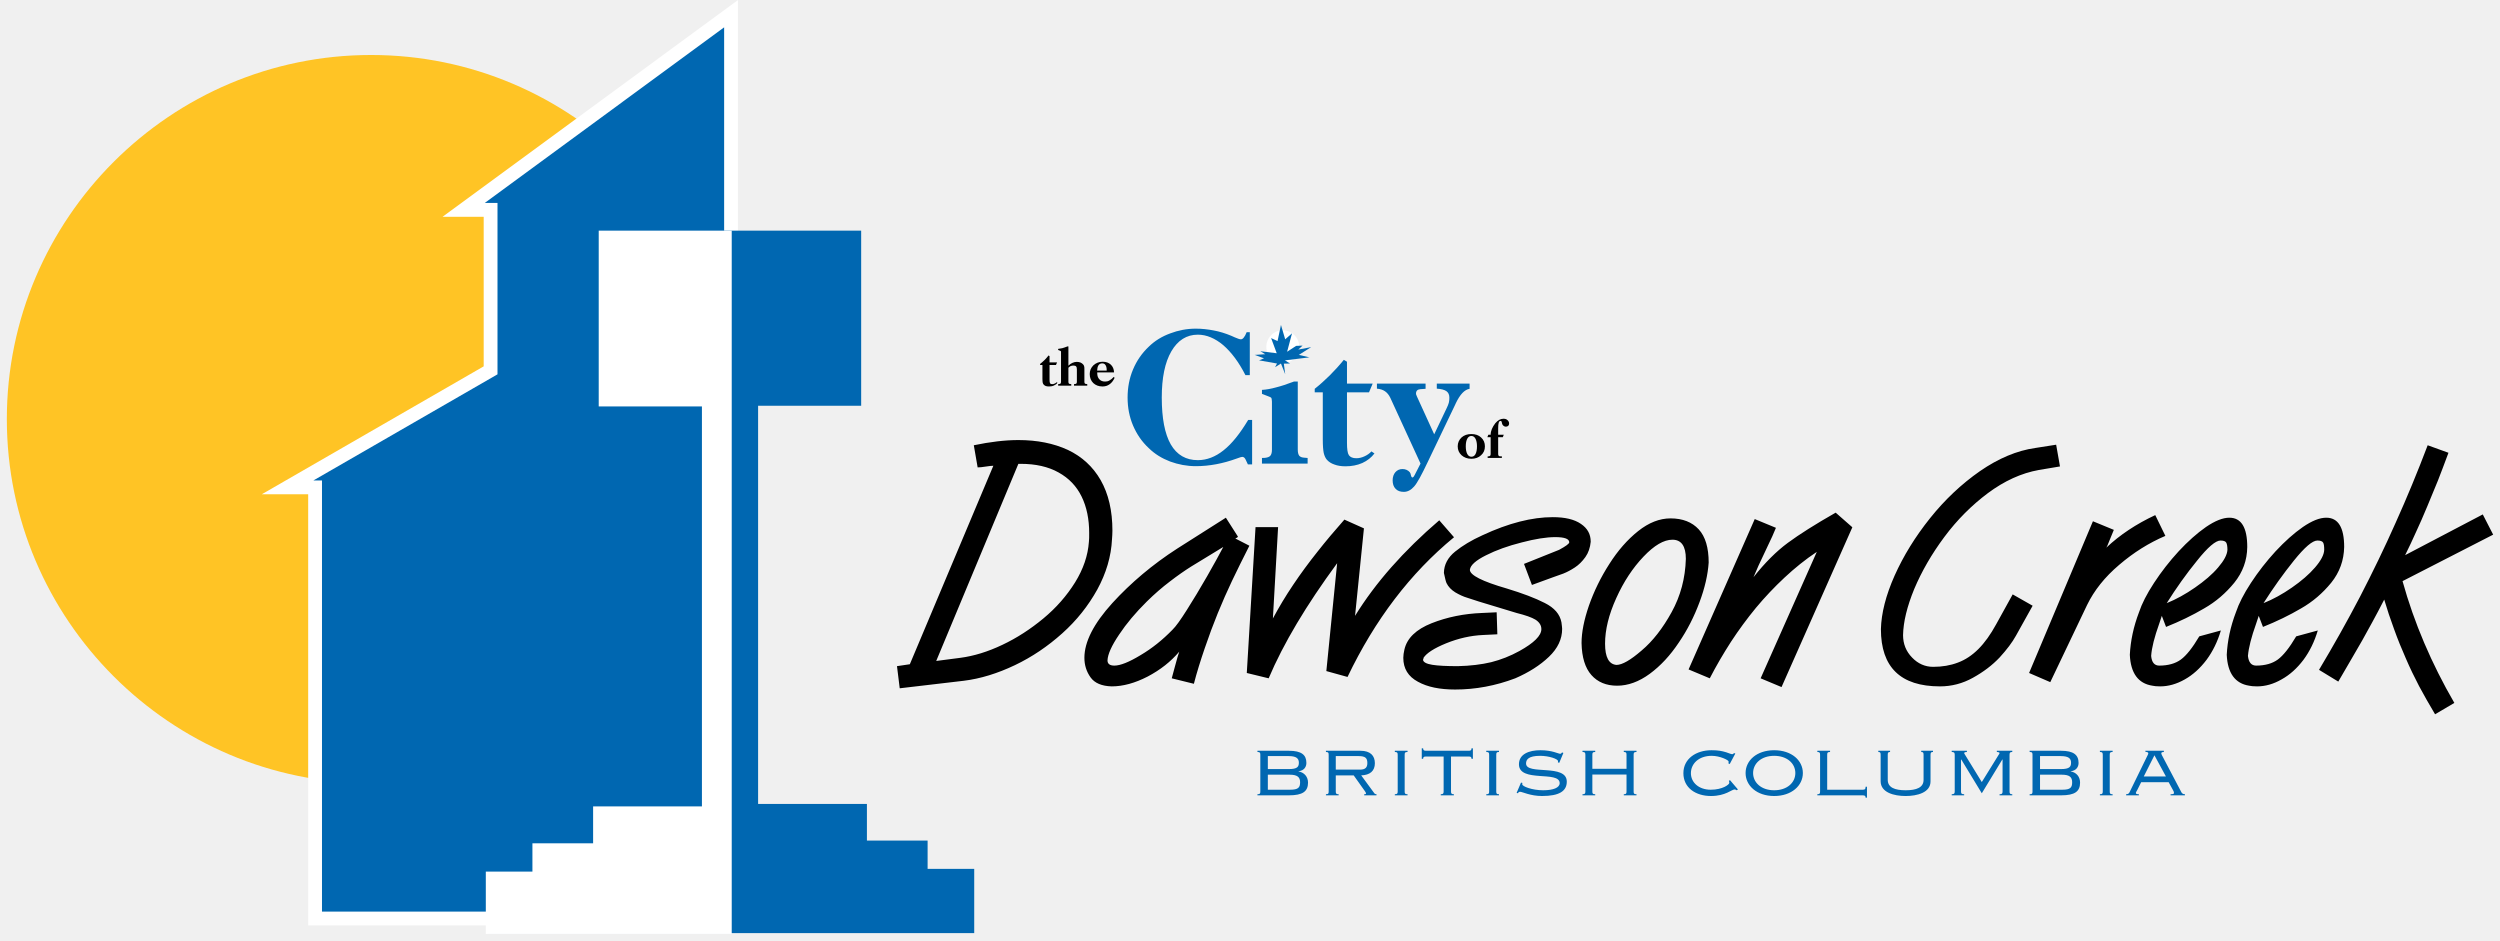
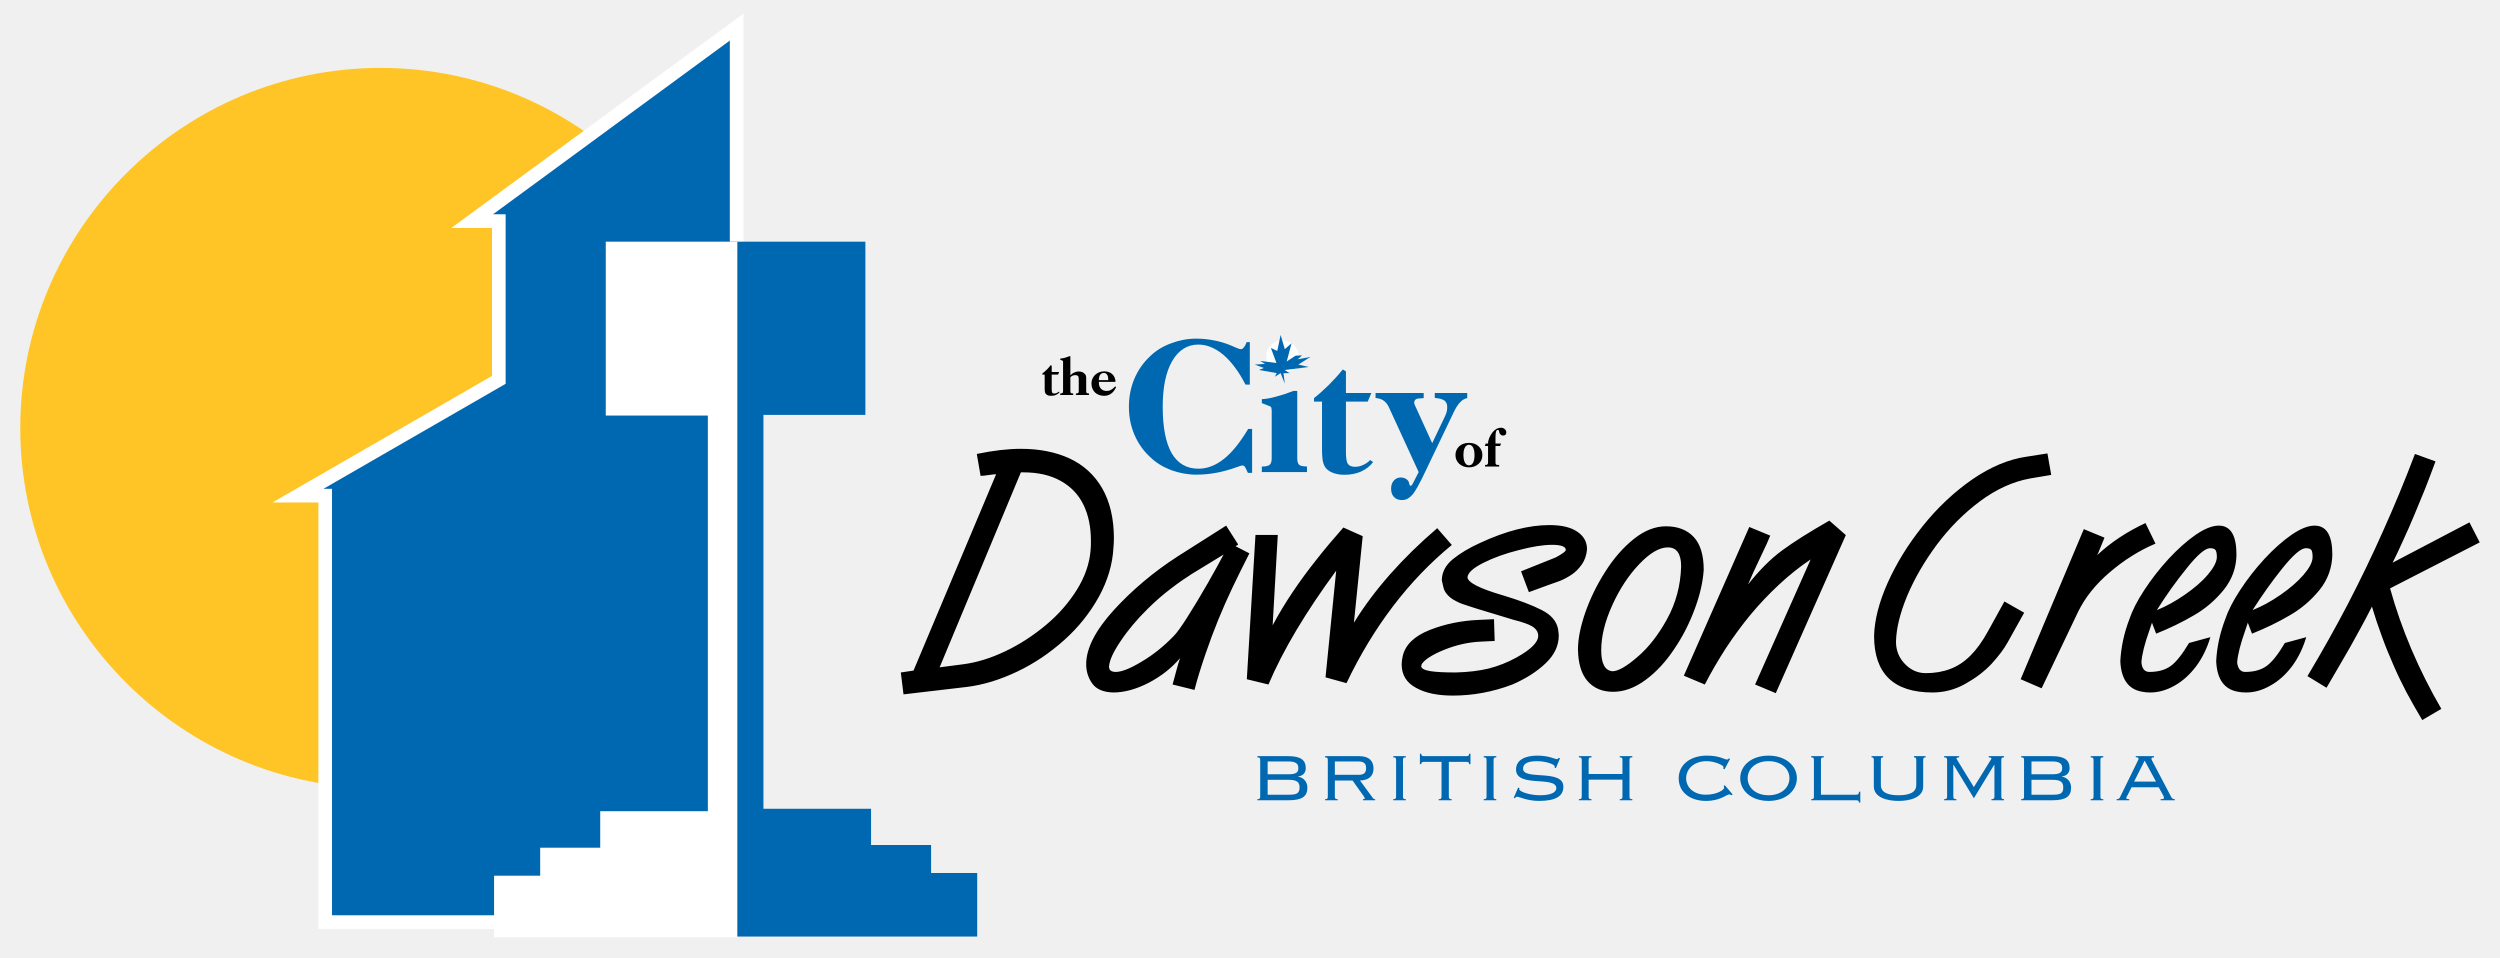
- <svg xmlns="http://www.w3.org/2000/svg" viewBox="34.83 35.99 182.89 68.82" width="731.55" height="275.3">
+ <svg xmlns="http://www.w3.org/2000/svg" viewBox="33.83 34.99 184.89 70.82" width="739.55" height="283.3">
  <path d="M61.98 40.01C76.65 40.01 88.62 51.97 88.62 66.65C88.62 81.32 76.65 93.29 61.98 93.29C47.3 93.29 35.33 81.32 35.33 66.65C35.33 51.97 47.3 40.01 61.98 40.01Z" fill="#ffc425" />
  <path d="M88.31 103.18L88.31 36.99L68.75 51.34L70.72 51.34L70.72 63.08L55.87 71.64L57.88 71.64L57.88 103.18L88.31 103.18Z" fill="#0067b1" stroke="#ffffff" stroke-width="1.01" />
  <path d="M78.83 52.86L97.83 52.86L97.83 65.67L90.29 65.67L90.29 94.8L98.25 94.8L98.25 97.48L102.69 97.48L102.69 99.55L106.1 99.55L106.1 104.25L70.56 104.25L70.56 99.55L73.97 99.55L73.97 97.48L78.41 97.48L78.41 94.8L86.37 94.8L86.37 65.67L78.83 65.67L78.83 52.86Z" fill="#0067b1" />
  <path d="M78.63 52.86L88.36 52.86L88.36 104.31L70.37 104.31L70.37 99.75L73.78 99.75L73.78 97.68L78.22 97.68L78.22 94.98L86.18 94.98L86.18 65.72L78.63 65.72L78.63 52.86Z" fill="#ffffff" />
  <path d="M111.09 62.69L110.92 62.69L110.92 62.61C111.03 62.53 111.13 62.43 111.24 62.33C111.34 62.23 111.44 62.12 111.54 61.99L111.61 62.04L111.61 62.5L112.16 62.5L112.08 62.69L111.61 62.69L111.61 63.76C111.61 63.9 111.62 63.98 111.65 64.03C111.68 64.07 111.73 64.09 111.8 64.09C111.86 64.09 111.92 64.08 111.98 64.05C112.04 64.03 112.09 63.99 112.13 63.95L112.19 63.99C112.13 64.08 112.04 64.14 111.93 64.19C111.83 64.24 111.71 64.26 111.57 64.26C111.49 64.26 111.41 64.25 111.34 64.23C111.27 64.2 111.22 64.17 111.18 64.12C111.15 64.08 111.12 64.04 111.11 63.98C111.1 63.93 111.09 63.83 111.09 63.69L111.09 63.64L111.09 62.69ZM112.24 64.2L112.24 64.09L112.31 64.08C112.36 64.08 112.4 64.06 112.42 64.04C112.44 64.01 112.45 63.97 112.45 63.91L112.45 61.76C112.45 61.72 112.45 61.69 112.44 61.68C112.43 61.67 112.41 61.66 112.39 61.65L112.24 61.59L112.24 61.51C112.33 61.5 112.43 61.48 112.54 61.46C112.64 61.43 112.77 61.39 112.92 61.33L112.99 61.33L112.99 62.74C113.09 62.64 113.19 62.57 113.29 62.53C113.4 62.48 113.5 62.46 113.61 62.46C113.71 62.46 113.8 62.48 113.88 62.51C113.96 62.55 114.02 62.59 114.07 62.65C114.1 62.68 114.13 62.73 114.14 62.78C114.16 62.83 114.16 62.9 114.16 63L114.16 63.1L114.16 63.91C114.16 63.97 114.17 64.01 114.19 64.04C114.21 64.06 114.25 64.08 114.31 64.08L114.37 64.09L114.37 64.2L113.4 64.2L113.4 64.09L113.47 64.08C113.52 64.08 113.56 64.06 113.58 64.04C113.6 64.01 113.61 63.97 113.61 63.91L113.61 63.01C113.61 62.9 113.59 62.83 113.55 62.79C113.51 62.75 113.45 62.73 113.36 62.73C113.28 62.73 113.22 62.74 113.15 62.77C113.09 62.8 113.03 62.84 112.99 62.89L112.99 63.91C112.99 63.97 113 64.01 113.02 64.04C113.04 64.06 113.07 64.08 113.13 64.08L113.2 64.09L113.2 64.2L112.24 64.2ZM115.1 63.23L115.1 63.29C115.1 63.48 115.15 63.63 115.26 63.74C115.36 63.85 115.5 63.9 115.68 63.9C115.79 63.9 115.89 63.88 115.99 63.82C116.09 63.77 116.2 63.68 116.31 63.56L116.37 63.63C116.27 63.84 116.15 64 116 64.1C115.85 64.21 115.68 64.26 115.48 64.26C115.21 64.26 114.98 64.17 114.81 64.01C114.64 63.84 114.55 63.62 114.55 63.35C114.55 63.1 114.64 62.89 114.82 62.71C115.01 62.54 115.23 62.45 115.5 62.45C115.74 62.45 115.94 62.52 116.09 62.66C116.24 62.8 116.32 62.99 116.33 63.23L115.1 63.23ZM115.09 63.1L115.79 63.1C115.79 63.09 115.79 63.08 115.79 63.06C115.79 63.05 115.79 63.04 115.79 63.03C115.79 62.89 115.76 62.77 115.7 62.69C115.65 62.61 115.57 62.57 115.47 62.57C115.35 62.57 115.26 62.61 115.19 62.71C115.13 62.8 115.1 62.93 115.09 63.1Z" fill="#000000" />
  <path d="M141.47 68.64C141.47 68.38 141.57 68.16 141.75 67.99C141.94 67.82 142.18 67.74 142.47 67.74C142.76 67.74 143 67.82 143.18 67.99C143.37 68.16 143.46 68.38 143.46 68.64C143.46 68.91 143.37 69.12 143.18 69.29C143 69.46 142.76 69.55 142.47 69.55C142.18 69.55 141.94 69.46 141.75 69.29C141.57 69.12 141.47 68.91 141.47 68.64ZM142.47 69.4C142.6 69.4 142.7 69.34 142.77 69.21C142.84 69.08 142.88 68.89 142.88 68.64C142.88 68.4 142.84 68.21 142.77 68.08C142.7 67.95 142.6 67.88 142.47 67.88C142.34 67.88 142.24 67.95 142.17 68.08C142.1 68.21 142.06 68.39 142.06 68.64C142.06 68.88 142.1 69.07 142.17 69.2C142.24 69.33 142.34 69.4 142.47 69.4ZM143.66 69.49L143.66 69.37L143.74 69.37C143.79 69.36 143.83 69.35 143.85 69.32C143.87 69.3 143.88 69.25 143.88 69.19L143.88 67.97L143.64 67.97L143.71 67.79L143.88 67.79C143.88 67.65 143.91 67.51 143.97 67.37C144.03 67.23 144.11 67.09 144.22 66.95C144.31 66.84 144.41 66.76 144.51 66.7C144.61 66.65 144.71 66.62 144.82 66.62C144.94 66.62 145.04 66.65 145.11 66.72C145.19 66.79 145.23 66.87 145.23 66.97C145.23 67.04 145.21 67.1 145.16 67.14C145.12 67.18 145.07 67.2 144.99 67.2C144.93 67.2 144.88 67.18 144.84 67.15C144.79 67.12 144.76 67.08 144.73 67.02C144.72 66.99 144.71 66.96 144.7 66.91C144.69 66.82 144.66 66.78 144.6 66.78C144.54 66.78 144.5 66.82 144.47 66.91C144.44 67 144.43 67.14 144.43 67.34L144.43 67.79L144.84 67.79L144.77 67.97L144.43 67.97L144.43 69.19C144.43 69.25 144.44 69.3 144.46 69.32C144.48 69.35 144.51 69.37 144.57 69.37L144.7 69.37L144.7 69.49L143.66 69.49Z" fill="#000000" />
  <path d="M126.43 69.96L126.12 69.96L125.96 69.62L125.96 69.62C125.9 69.48 125.81 69.41 125.71 69.41C125.66 69.41 125.52 69.45 125.31 69.53C124.3 69.9 123.3 70.09 122.31 70.09C121.66 70.09 121.03 69.97 120.43 69.75C119.83 69.52 119.31 69.2 118.88 68.78C118.37 68.31 117.99 67.75 117.72 67.12C117.45 66.48 117.32 65.8 117.32 65.07C117.32 64.34 117.45 63.65 117.72 63.01C117.99 62.37 118.37 61.82 118.88 61.34C119.31 60.92 119.83 60.6 120.43 60.38C121.03 60.15 121.66 60.03 122.31 60.03C122.76 60.03 123.19 60.08 123.61 60.16C124.04 60.24 124.47 60.37 124.9 60.55C124.97 60.58 125.06 60.62 125.17 60.67C125.38 60.76 125.52 60.81 125.61 60.81C125.68 60.81 125.75 60.77 125.82 60.68C125.89 60.6 125.96 60.47 126.03 60.29L126.26 60.29L126.26 63.43L125.94 63.43C125.46 62.48 124.91 61.75 124.31 61.23C123.71 60.73 123.09 60.47 122.46 60.47C121.64 60.47 120.99 60.88 120.52 61.69C120.05 62.5 119.82 63.63 119.82 65.07C119.82 66.58 120.04 67.73 120.48 68.5C120.93 69.27 121.59 69.65 122.46 69.65C123.11 69.65 123.74 69.41 124.34 68.93C124.95 68.45 125.54 67.71 126.14 66.71L126.43 66.71L126.43 69.96ZM129.77 63.9L129.77 68.88C129.77 69.09 129.81 69.24 129.88 69.33C129.95 69.41 130.07 69.46 130.25 69.47L130.49 69.49L130.49 69.9L127.15 69.9L127.15 69.49L127.38 69.48C127.56 69.46 127.69 69.41 127.76 69.33C127.84 69.24 127.88 69.09 127.88 68.88L127.88 65.37C127.87 65.22 127.86 65.13 127.83 65.09C127.8 65.06 127.74 65.02 127.64 64.99L127.15 64.8L127.15 64.51C127.47 64.49 127.81 64.43 128.17 64.33C128.53 64.24 128.97 64.1 129.49 63.9L129.77 63.9ZM129.73 61.38C129.73 61.67 129.63 61.92 129.42 62.13C129.21 62.34 128.96 62.44 128.67 62.44C128.38 62.44 128.14 62.34 127.93 62.13C127.72 61.92 127.62 61.67 127.62 61.38C127.62 61.09 127.72 60.84 127.93 60.63C128.14 60.42 128.38 60.32 128.67 60.32C128.96 60.32 129.21 60.42 129.42 60.63C129.63 60.84 129.73 61.09 129.73 61.38ZM131.6 64.69L131.01 64.69L131.01 64.43C131.38 64.14 131.74 63.81 132.1 63.46C132.45 63.11 132.8 62.73 133.14 62.31L133.37 62.45L133.37 64.05L135.25 64.05L134.98 64.69L133.37 64.69L133.37 68.38C133.37 68.84 133.41 69.14 133.51 69.29C133.61 69.43 133.79 69.51 134.05 69.51C134.26 69.51 134.46 69.46 134.65 69.37C134.85 69.28 135.02 69.16 135.16 69.01L135.38 69.16C135.15 69.46 134.86 69.69 134.49 69.86C134.12 70.02 133.72 70.1 133.26 70.1C132.96 70.1 132.68 70.06 132.45 69.97C132.21 69.89 132.03 69.77 131.89 69.61C131.79 69.49 131.72 69.33 131.67 69.13C131.63 68.94 131.6 68.61 131.6 68.15L131.6 67.95L131.6 64.69ZM138.75 69.9L136.54 65.09C136.44 64.88 136.31 64.72 136.15 64.61C135.99 64.5 135.79 64.44 135.56 64.42L135.56 64.05L139.12 64.05L139.12 64.43L138.72 64.46C138.62 64.47 138.55 64.5 138.5 64.55C138.45 64.6 138.42 64.68 138.42 64.77C138.42 64.8 138.42 64.83 138.43 64.85C138.44 64.89 138.46 64.94 138.49 65L139.75 67.76L140.67 65.83C140.73 65.7 140.79 65.57 140.82 65.45C140.85 65.33 140.86 65.21 140.86 65.08C140.86 64.86 140.79 64.71 140.64 64.6C140.49 64.5 140.26 64.44 139.94 64.42L139.94 64.05L142.34 64.05L142.34 64.43C141.97 64.49 141.64 64.84 141.33 65.49C141.31 65.53 141.3 65.56 141.29 65.58L139.27 69.8C138.83 70.73 138.51 71.32 138.28 71.58C138.05 71.84 137.8 71.97 137.53 71.97C137.27 71.97 137.07 71.9 136.93 71.75C136.78 71.6 136.71 71.39 136.71 71.13C136.71 70.88 136.78 70.68 136.91 70.53C137.04 70.38 137.22 70.3 137.43 70.3C137.54 70.3 137.64 70.32 137.73 70.36C137.82 70.4 137.9 70.46 137.96 70.53C138 70.57 138.03 70.65 138.05 70.76C138.07 70.86 138.11 70.92 138.17 70.92C138.19 70.91 138.21 70.9 138.23 70.88C138.25 70.85 138.29 70.81 138.33 70.72L138.75 69.9Z" fill="#0067b1" />
  <path d="M128.67 60.15C129.34 60.15 129.88 60.7 129.88 61.36C129.88 62.02 129.34 62.56 128.67 62.56C128.01 62.56 127.47 62.02 127.47 61.36C127.47 60.7 128.01 60.15 128.67 60.15Z" fill="#ffffff" />
  <path d="M128.54 59.76L128.29 60.94L127.82 60.72L128.23 61.83L127.03 61.68L127.39 61.9L126.62 61.95L127.3 62.2L126.94 62.35L128.25 62.58L128.11 62.85L128.54 62.58L128.85 63.36L128.75 62.59L129.2 62.58L128.83 62.35L130.62 62.13L129.85 61.95L130.75 61.38L129.81 61.56L130.12 61.27L129.65 61.29L128.99 61.72L129.35 60.37L128.85 60.81L128.54 59.76Z" fill="#0067b1" />
  <path d="M100.45 84.72L101.39 84.58L107.5 70.06C107.38 70.06 107.2 70.08 106.94 70.12C106.69 70.16 106.5 70.18 106.35 70.18L106.07 68.56C107.27 68.31 108.36 68.18 109.33 68.18C110.71 68.18 111.91 68.42 112.95 68.9C113.98 69.39 114.78 70.12 115.35 71.11C115.92 72.11 116.21 73.34 116.21 74.81C116.21 74.89 116.2 74.99 116.2 75.13C116.19 75.26 116.18 75.36 116.18 75.43C116.12 76.7 115.75 77.93 115.1 79.12C114.44 80.31 113.59 81.38 112.54 82.32C111.48 83.27 110.33 84.05 109.07 84.65C107.81 85.25 106.56 85.64 105.33 85.79L100.65 86.34L100.45 84.72ZM109.33 69.92L103.32 84.34L105.09 84.11C106.07 83.98 107.09 83.67 108.16 83.16C109.22 82.66 110.22 82.01 111.16 81.23C112.1 80.45 112.87 79.57 113.48 78.59C114.08 77.62 114.42 76.63 114.49 75.62C114.51 75.48 114.51 75.26 114.51 74.98C114.51 73.97 114.33 73.08 113.96 72.32C113.59 71.56 113.03 70.97 112.27 70.55C111.52 70.13 110.6 69.92 109.5 69.92L109.33 69.92ZM120.6 82.06C120.85 81.82 121.2 81.33 121.66 80.6C122.12 79.88 122.61 79.06 123.14 78.14C123.66 77.22 124.06 76.51 124.32 76C123.21 76.67 122.43 77.16 121.96 77.44C121.5 77.73 120.98 78.09 120.41 78.53C119.84 78.96 119.28 79.45 118.73 79.99C117.91 80.8 117.23 81.61 116.7 82.41C116.16 83.21 115.87 83.84 115.85 84.3C115.85 84.55 116.02 84.68 116.35 84.68C116.78 84.68 117.42 84.43 118.26 83.92C119.11 83.42 119.88 82.8 120.6 82.06ZM125.2 75.38L126.23 75.91C125.75 76.85 125.33 77.71 124.96 78.48C124.6 79.24 124.25 80.03 123.92 80.84C123.59 81.65 123.27 82.51 122.96 83.42C122.65 84.33 122.38 85.19 122.17 86.01L120.55 85.61C120.56 85.57 120.64 85.28 120.79 84.72C120.94 84.17 121.04 83.81 121.1 83.66C120.48 84.39 119.72 84.99 118.79 85.48C117.86 85.96 116.98 86.2 116.16 86.2C115.43 86.18 114.91 85.96 114.61 85.54C114.31 85.12 114.16 84.64 114.16 84.11C114.16 82.94 114.84 81.61 116.2 80.11C117.56 78.62 119.15 77.28 120.95 76.12L124.51 73.86L125.39 75.24C125.39 75.27 125.37 75.29 125.32 75.32C125.27 75.35 125.23 75.37 125.2 75.38ZM126.68 74.55L128.33 74.55L127.95 81.23C128.39 80.41 128.88 79.59 129.44 78.76C129.99 77.94 130.58 77.14 131.21 76.35C131.83 75.56 132.49 74.78 133.18 74L134.61 74.64L133.96 81.04C135.46 78.61 137.51 76.29 140.12 74.05L141.2 75.29C138 77.92 135.41 81.33 133.41 85.51L131.86 85.08L132.65 77.19C130.4 80.25 128.72 83.06 127.64 85.61L126.04 85.22L126.68 74.55ZM146.9 78.78L146.32 77.24L148.89 76.21C149.39 75.94 149.63 75.76 149.63 75.66C149.63 75.41 149.29 75.28 148.61 75.28C147.96 75.28 147.14 75.41 146.15 75.67C145.16 75.92 144.29 76.23 143.54 76.61C142.8 76.98 142.4 77.33 142.36 77.67C142.36 78.06 143.26 78.52 145.06 79.04C146.21 79.39 147.14 79.74 147.84 80.1C148.54 80.45 148.95 80.92 149.06 81.52C149.09 81.76 149.11 81.92 149.11 81.99C149.11 82.74 148.79 83.42 148.14 84.04C147.49 84.66 146.67 85.18 145.68 85.61C144.23 86.16 142.76 86.43 141.28 86.43C140.17 86.43 139.26 86.25 138.56 85.86C137.85 85.48 137.49 84.9 137.49 84.11C137.49 83.93 137.52 83.73 137.57 83.51C137.76 82.67 138.43 82.03 139.56 81.58C140.7 81.13 141.93 80.88 143.25 80.83L144.32 80.78L144.37 82.39L143.34 82.44C142.41 82.48 141.51 82.69 140.62 83.05C139.74 83.41 139.19 83.77 138.97 84.11C138.97 84.17 138.96 84.22 138.93 84.25C138.95 84.43 139.18 84.55 139.6 84.62C140.03 84.69 140.65 84.72 141.48 84.72C142.39 84.7 143.21 84.6 143.92 84.43C144.63 84.25 145.32 83.98 145.99 83.61C147.05 83.02 147.59 82.49 147.59 82.01C147.59 81.73 147.44 81.5 147.16 81.32C146.88 81.15 146.42 80.99 145.78 80.83L143.01 79.99C142.75 79.91 142.47 79.82 142.18 79.72C141.87 79.63 141.58 79.49 141.29 79.32C141 79.14 140.78 78.91 140.65 78.64C140.6 78.53 140.54 78.28 140.46 77.9C140.47 77.29 140.75 76.77 141.28 76.34C141.81 75.91 142.47 75.51 143.29 75.14C145.2 74.25 146.91 73.82 148.42 73.82C149.32 73.82 150 73.98 150.48 74.31C150.97 74.64 151.2 75.07 151.2 75.62C151.16 76.05 151.03 76.43 150.81 76.74C150.58 77.06 150.33 77.31 150.04 77.5C149.75 77.69 149.47 77.84 149.19 77.95C148.91 78.05 148.67 78.14 148.46 78.21L146.9 78.78ZM153.13 86.15C152.34 86.15 151.71 85.89 151.25 85.37C150.79 84.85 150.55 84.07 150.53 83.03C150.53 82.25 150.71 81.34 151.07 80.29C151.44 79.24 151.93 78.23 152.56 77.25C153.18 76.27 153.89 75.46 154.67 74.84C155.45 74.22 156.24 73.91 157.04 73.91C157.92 73.91 158.61 74.18 159.1 74.71C159.59 75.24 159.83 76.06 159.83 77.14C159.77 78.03 159.55 79 159.16 80.04C158.77 81.09 158.27 82.08 157.64 83C157.02 83.93 156.32 84.69 155.52 85.28C154.73 85.86 153.93 86.15 153.13 86.15ZM157.18 75.47C156.55 75.47 155.85 75.88 155.06 76.71C154.28 77.53 153.61 78.54 153.07 79.74C152.52 80.95 152.25 82.06 152.25 83.08C152.25 84.07 152.53 84.58 153.08 84.63C153.5 84.63 154.11 84.28 154.92 83.58C155.74 82.89 156.47 81.95 157.12 80.77C157.77 79.59 158.12 78.29 158.16 76.87C158.16 75.94 157.83 75.47 157.18 75.47ZM163.11 78.21C163.94 77.16 164.78 76.32 165.62 75.7C166.46 75.08 167.63 74.34 169.12 73.49L170.34 74.56L165.16 86.25L163.63 85.61L167.74 76.36C166.91 76.91 166.13 77.54 165.38 78.24C164.64 78.93 163.94 79.67 163.29 80.45C162.64 81.24 162.03 82.07 161.46 82.94C160.9 83.81 160.38 84.7 159.91 85.61L158.36 84.96L163.2 73.96L164.75 74.6C164.65 74.87 164.4 75.42 164 76.25C163.6 77.08 163.3 77.74 163.11 78.21ZM180.86 81.66L182.07 79.47L183.53 80.3L182.31 82.49C182.04 82.98 181.64 83.51 181.11 84.09C180.57 84.66 179.92 85.15 179.16 85.57C178.41 85.99 177.6 86.2 176.75 86.2C173.87 86.2 172.43 84.8 172.43 82.01C172.46 80.85 172.79 79.54 173.43 78.1C174.08 76.65 174.94 75.25 176.03 73.89C177.11 72.54 178.33 71.39 179.68 70.45C181.03 69.52 182.38 68.95 183.72 68.76L185.25 68.52L185.53 70.11L183.98 70.37C182.7 70.6 181.46 71.17 180.26 72.06C179.07 72.95 178 74.02 177.07 75.27C176.14 76.52 175.41 77.79 174.87 79.07C174.34 80.36 174.07 81.48 174.05 82.45C174.05 83.09 174.27 83.64 174.71 84.09C175.14 84.54 175.66 84.77 176.25 84.77C176.91 84.77 177.51 84.67 178.06 84.46C178.6 84.26 179.1 83.93 179.56 83.47C180.02 83.01 180.45 82.41 180.86 81.66ZM188.92 76.05C189.92 75.11 191.11 74.32 192.5 73.67L193.24 75.19C192.04 75.7 190.91 76.41 189.86 77.31C188.81 78.2 188.03 79.18 187.51 80.25L184.82 85.89L183.27 85.22L187.94 74.12L189.47 74.75C189.39 74.95 189.28 75.22 189.15 75.53C189.03 75.85 188.95 76.02 188.92 76.05ZM197.78 76.21C197.78 75.96 197.75 75.78 197.69 75.68C197.63 75.58 197.49 75.53 197.27 75.53C196.92 75.53 196.34 76.02 195.56 77C194.77 77.97 194.03 79.01 193.34 80.11C194.03 79.83 194.72 79.45 195.41 78.97C196.1 78.49 196.67 78.01 197.1 77.5C197.53 77 197.76 76.57 197.78 76.21ZM192.98 81.04L192.79 81.61C192.44 82.59 192.24 83.37 192.2 83.97C192.24 84.44 192.44 84.68 192.79 84.68C193.44 84.68 193.97 84.53 194.37 84.24C194.78 83.94 195.23 83.37 195.72 82.54L197.3 82.11C197.06 82.92 196.71 83.64 196.25 84.26C195.78 84.88 195.25 85.36 194.66 85.69C194.06 86.03 193.46 86.2 192.86 86.2C192.61 86.2 192.41 86.18 192.29 86.15C191.25 85.99 190.7 85.23 190.64 83.89C190.69 82.87 190.91 81.83 191.31 80.78C191.52 80.15 191.88 79.44 192.41 78.63C192.94 77.82 193.54 77.05 194.21 76.32C194.89 75.59 195.55 75 196.21 74.54C196.87 74.09 197.44 73.86 197.92 73.86C198.79 73.86 199.23 74.57 199.23 76C199.22 76.98 198.9 77.85 198.28 78.62C197.66 79.38 196.93 80.01 196.07 80.5C195.22 81 194.29 81.45 193.29 81.85L192.98 81.04ZM204.86 76.21C204.86 75.96 204.84 75.78 204.78 75.68C204.72 75.58 204.58 75.53 204.36 75.53C204 75.53 203.43 76.02 202.64 77C201.86 77.97 201.12 79.01 200.42 80.11C201.12 79.83 201.81 79.45 202.5 78.97C203.19 78.49 203.75 78.01 204.19 77.5C204.62 77 204.85 76.57 204.86 76.21ZM200.07 81.04L199.88 81.61C199.53 82.59 199.33 83.37 199.28 83.97C199.33 84.44 199.53 84.68 199.88 84.68C200.53 84.68 201.06 84.53 201.46 84.24C201.87 83.94 202.32 83.37 202.81 82.54L204.39 82.11C204.15 82.92 203.8 83.64 203.34 84.26C202.87 84.88 202.34 85.36 201.74 85.69C201.15 86.03 200.55 86.2 199.95 86.2C199.69 86.2 199.5 86.18 199.37 86.15C198.34 85.99 197.79 85.23 197.73 83.89C197.78 82.87 198 81.83 198.4 80.78C198.61 80.15 198.97 79.44 199.5 78.63C200.03 77.82 200.63 77.05 201.3 76.32C201.98 75.59 202.64 75 203.3 74.54C203.96 74.09 204.52 73.86 205.01 73.86C205.88 73.86 206.32 74.57 206.32 76C206.3 76.98 205.99 77.85 205.37 78.62C204.75 79.38 204.02 80.01 203.16 80.5C202.31 81 201.38 81.45 200.38 81.85L200.07 81.04ZM209.25 79.85C208.94 80.45 208.66 80.99 208.4 81.46C208.14 81.94 207.89 82.39 207.65 82.82C207.4 83.25 207.15 83.69 206.88 84.15C206.62 84.6 206.29 85.17 205.89 85.85L204.48 84.99C205.55 83.2 206.55 81.42 207.48 79.64C208.4 77.86 209.28 76.05 210.09 74.22C210.91 72.4 211.69 70.51 212.43 68.56L213.95 69.11C213.66 69.9 213.4 70.57 213.18 71.14C212.95 71.71 212.69 72.34 212.4 73.03C212.11 73.72 211.84 74.35 211.58 74.9C211.33 75.47 211.06 76.03 210.78 76.6L216.46 73.62L217.22 75.1L210.59 78.5C211.44 81.56 212.71 84.53 214.38 87.41L212.97 88.24C212.54 87.52 212.15 86.83 211.8 86.18C211.46 85.53 211.13 84.85 210.83 84.15C210.52 83.45 210.23 82.74 209.97 82.01C209.7 81.28 209.46 80.56 209.25 79.85Z" fill="#000000" />
  <path d="M127.58 92.66L129.17 92.66C129.74 92.66 129.94 92.84 129.94 93.21C129.94 93.6 129.81 93.76 129.2 93.76L127.58 93.76L127.58 92.66ZM127.58 91.3L129.11 91.3C129.66 91.3 129.85 91.47 129.85 91.78C129.85 92.08 129.74 92.25 129.11 92.25L127.58 92.25L127.58 91.3ZM127.03 93.88C127.03 94.05 127 94.09 126.82 94.09L126.82 94.17L129.13 94.17C130.12 94.17 130.52 93.89 130.52 93.24C130.52 92.81 130.24 92.49 129.82 92.42L129.82 92.41C130.27 92.36 130.4 92.05 130.4 91.8C130.4 91.21 130.04 90.91 129.12 90.91L126.82 90.91L126.82 91C127 91 127.03 91.04 127.03 91.21L127.03 93.88ZM132.55 91.3L134.23 91.3C134.72 91.3 134.86 91.45 134.86 91.81C134.86 92.13 134.71 92.29 134.32 92.29L132.55 92.29L132.55 91.3ZM132.55 92.71L133.86 92.71L134.67 93.85C134.73 93.94 134.76 93.98 134.76 94.03C134.76 94.07 134.75 94.09 134.63 94.09L134.63 94.17L135.53 94.17L135.53 94.09C135.43 94.09 135.39 94.06 135.32 93.95L134.41 92.71C135.05 92.69 135.41 92.39 135.41 91.82C135.41 91.27 135.08 90.91 134.36 90.91L131.83 90.91L131.83 91C132 91 132.03 91.04 132.03 91.21L132.03 93.88C132.03 94.05 132 94.09 131.83 94.09L131.83 94.17L132.76 94.17L132.76 94.09C132.58 94.09 132.55 94.05 132.55 93.88L132.55 92.71ZM137.8 94.17L137.8 94.09C137.62 94.09 137.59 94.05 137.59 93.88L137.59 91.21C137.59 91.04 137.62 91 137.8 91L137.8 90.91L136.87 90.91L136.87 91C137.04 91 137.08 91.04 137.08 91.21L137.08 93.88C137.08 94.05 137.04 94.09 136.87 94.09L136.87 94.17L137.8 94.17ZM142.58 90.73L142.48 90.73C142.48 90.86 142.44 90.91 142.27 90.91L139.15 90.91C138.99 90.91 138.94 90.86 138.94 90.73L138.84 90.73L138.84 91.5L138.94 91.5C138.94 91.38 138.99 91.33 139.15 91.33L140.44 91.33L140.44 93.88C140.44 94.05 140.4 94.09 140.23 94.09L140.23 94.17L141.19 94.17L141.19 94.09C141.02 94.09 140.98 94.05 140.98 93.88L140.98 91.33L142.27 91.33C142.44 91.33 142.48 91.38 142.48 91.5L142.58 91.5L142.58 90.73ZM144.49 94.17L144.49 94.09C144.32 94.09 144.29 94.05 144.29 93.88L144.29 91.21C144.29 91.04 144.32 91 144.49 91L144.49 90.91L143.56 90.91L143.56 91C143.74 91 143.77 91.04 143.77 91.21L143.77 93.88C143.77 94.05 143.74 94.09 143.56 94.09L143.56 94.17L144.49 94.17ZM145.78 93.99L145.88 94.02C145.89 93.97 145.94 93.91 146.03 93.91C146.2 93.91 146.78 94.22 147.64 94.22C148.9 94.22 149.45 93.86 149.45 93.17C149.45 91.83 146.47 92.72 146.47 91.84C146.47 91.56 146.64 91.28 147.5 91.28C148.15 91.28 148.81 91.51 148.81 91.67C148.81 91.71 148.81 91.73 148.8 91.76L148.9 91.79L149.2 91.07L149.1 91.03C149.05 91.12 149.01 91.13 148.96 91.13C148.83 91.13 148.39 90.87 147.52 90.87C146.69 90.87 145.95 91.15 145.95 91.9C145.95 93.27 148.93 92.34 148.93 93.28C148.93 93.61 148.47 93.8 147.72 93.8C146.92 93.8 146.19 93.52 146.19 93.36C146.19 93.33 146.19 93.29 146.2 93.26L146.1 93.24L145.78 93.99ZM154.34 91.21C154.34 91.04 154.37 91 154.55 91L154.55 90.91L153.62 90.91L153.62 91C153.79 91 153.82 91.04 153.82 91.21L153.82 92.23L151.32 92.23L151.32 91.21C151.32 91.04 151.35 91 151.53 91L151.53 90.91L150.6 90.91L150.6 91C150.77 91 150.81 91.04 150.81 91.21L150.81 93.88C150.81 94.05 150.77 94.09 150.6 94.09L150.6 94.17L151.53 94.17L151.53 94.09C151.35 94.09 151.32 94.05 151.32 93.88L151.32 92.65L153.82 92.65L153.82 93.88C153.82 94.05 153.79 94.09 153.62 94.09L153.62 94.17L154.55 94.17L154.55 94.09C154.37 94.09 154.34 94.05 154.34 93.88L154.34 91.21ZM161.78 91.11L161.68 91.08C161.65 91.13 161.61 91.16 161.55 91.16C161.47 91.16 161.32 91.09 161.11 91.02C160.78 90.92 160.51 90.87 160.04 90.87C158.91 90.87 157.98 91.49 157.98 92.55C157.98 93.62 158.88 94.22 160 94.22C161.06 94.22 161.52 93.74 161.72 93.74C161.76 93.74 161.8 93.74 161.88 93.8L161.97 93.74L161.39 93.06L161.31 93.11C161.32 93.14 161.34 93.2 161.34 93.26C161.34 93.38 160.85 93.76 159.98 93.76C159.12 93.76 158.53 93.24 158.53 92.55C158.53 91.86 159.1 91.28 160.05 91.28C160.65 91.28 161.29 91.59 161.29 91.7C161.29 91.74 161.29 91.79 161.27 91.83L161.37 91.88L161.78 91.11ZM164.62 90.87C163.35 90.87 162.53 91.62 162.53 92.54C162.53 93.46 163.35 94.22 164.62 94.22C165.9 94.22 166.72 93.46 166.72 92.54C166.72 91.62 165.9 90.87 164.62 90.87ZM164.62 91.28C165.57 91.28 166.17 91.84 166.17 92.54C166.17 93.24 165.57 93.8 164.62 93.8C163.68 93.8 163.08 93.24 163.08 92.54C163.08 91.84 163.68 91.28 164.62 91.28ZM171.41 93.54L171.31 93.54C171.31 93.71 171.27 93.76 171.1 93.76L168.5 93.76L168.5 91.21C168.5 91.04 168.53 91 168.71 91L168.71 90.91L167.78 90.91L167.78 91C167.95 91 167.98 91.04 167.98 91.21L167.98 93.88C167.98 94.05 167.95 94.09 167.78 94.09L167.78 94.17L171.1 94.17C171.27 94.17 171.31 94.23 171.31 94.34L171.41 94.34L171.41 93.54ZM176.06 91.21C176.06 91.04 176.1 91 176.24 91L176.24 90.91L175.38 90.91L175.38 91C175.52 91 175.55 91.04 175.55 91.21L175.55 93.04C175.55 93.6 175.03 93.8 174.24 93.8C173.45 93.8 172.93 93.6 172.93 93.04L172.93 91.21C172.93 91.04 172.96 91 173.1 91L173.1 90.91L172.24 90.91L172.24 91C172.38 91 172.41 91.04 172.41 91.21L172.41 93.14C172.41 93.97 173.4 94.22 174.24 94.22C175.08 94.22 176.07 93.97 176.06 93.14L176.06 91.21ZM182.04 94.17L182.04 94.09C181.88 94.09 181.84 94.05 181.84 93.88L181.84 91.21C181.84 91.04 181.88 91 182.04 91L182.04 90.91L180.91 90.91L180.91 91C181.02 91 181.11 91.03 181.11 91.08C181.11 91.1 181.09 91.13 181.06 91.18L179.81 93.2L178.57 91.18C178.54 91.13 178.52 91.1 178.52 91.08C178.52 91.03 178.6 91 178.72 91L178.72 90.91L177.61 90.91L177.61 91C177.78 91 177.83 91.04 177.83 91.21L177.83 93.88C177.83 94.05 177.78 94.09 177.61 94.09L177.61 94.17L178.52 94.17L178.52 94.09C178.34 94.09 178.29 94.05 178.29 93.88L178.29 91.55L178.31 91.55L179.81 94.02L181.31 91.55L181.33 91.55L181.33 93.88C181.33 94.05 181.28 94.09 181.11 94.09L181.11 94.17L182.04 94.17ZM184.07 92.66L185.66 92.66C186.23 92.66 186.42 92.84 186.42 93.21C186.42 93.6 186.3 93.76 185.69 93.76L184.07 93.76L184.07 92.66ZM184.07 91.3L185.59 91.3C186.15 91.3 186.34 91.47 186.34 91.78C186.34 92.08 186.23 92.25 185.59 92.25L184.07 92.25L184.07 91.3ZM183.52 93.88C183.52 94.05 183.49 94.09 183.31 94.09L183.31 94.17L185.62 94.17C186.61 94.17 187 93.89 187 93.24C187 92.81 186.73 92.49 186.31 92.42L186.31 92.41C186.76 92.36 186.89 92.05 186.89 91.8C186.89 91.21 186.52 90.91 185.61 90.91L183.31 90.91L183.31 91C183.49 91 183.52 91.04 183.52 91.21L183.52 93.88ZM189.38 94.17L189.38 94.09C189.2 94.09 189.17 94.05 189.17 93.88L189.17 91.21C189.17 91.04 189.2 91 189.38 91L189.38 90.91L188.45 90.91L188.45 91C188.62 91 188.66 91.04 188.66 91.21L188.66 93.88C188.66 94.05 188.62 94.09 188.45 94.09L188.45 94.17L189.38 94.17ZM191.3 94.17L191.3 94.09C191.14 94.09 191.08 94.06 191.08 94C191.08 93.95 191.14 93.86 191.19 93.77L191.47 93.21L193.48 93.21L193.82 93.83C193.85 93.89 193.87 93.93 193.87 94C193.87 94.06 193.82 94.09 193.62 94.09L193.62 94.17L194.67 94.17L194.67 94.09C194.5 94.09 194.44 94 194.41 93.94L192.99 91.24C192.97 91.19 192.94 91.14 192.94 91.09C192.94 91.02 193.04 91 193.13 91L193.13 90.91L191.78 90.91L191.78 90.99C191.93 90.99 191.99 91.04 191.99 91.09C191.99 91.13 191.98 91.15 191.95 91.22L190.64 93.9C190.59 94.01 190.55 94.09 190.37 94.09L190.37 94.17L191.3 94.17ZM193.28 92.79L191.66 92.79L192.44 91.24L193.28 92.79Z" fill="#0067b1" />
</svg>
